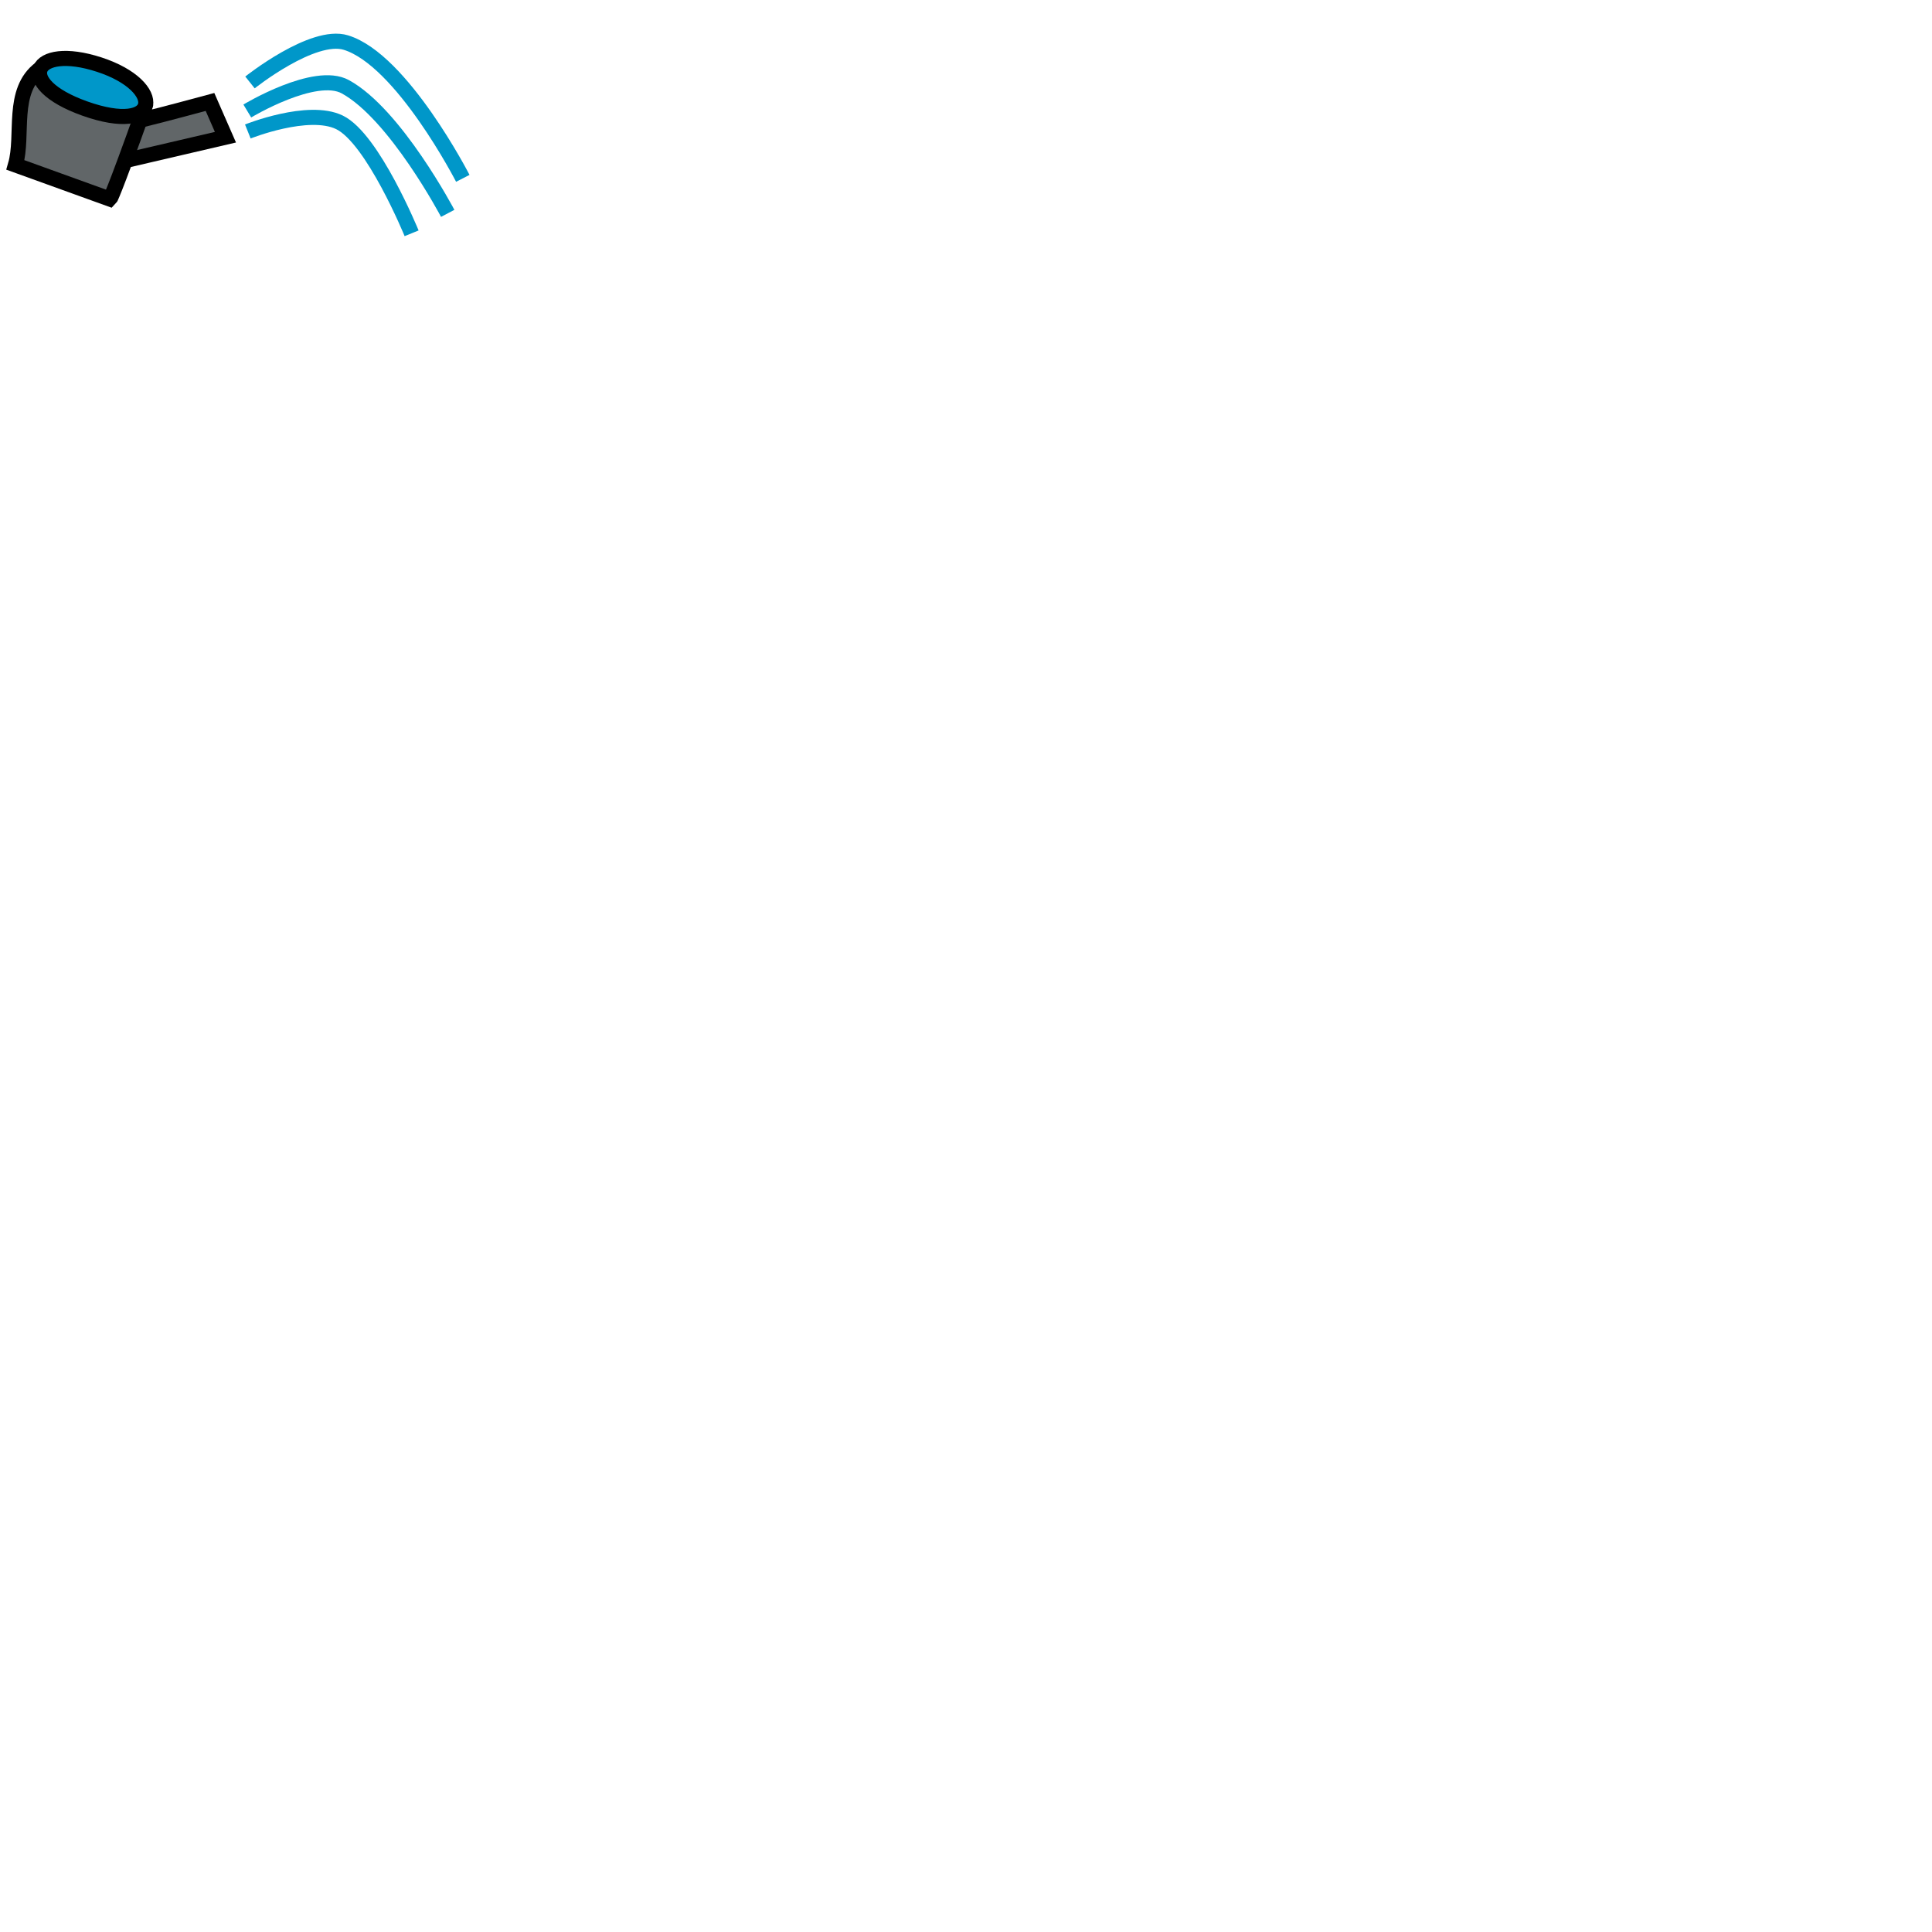
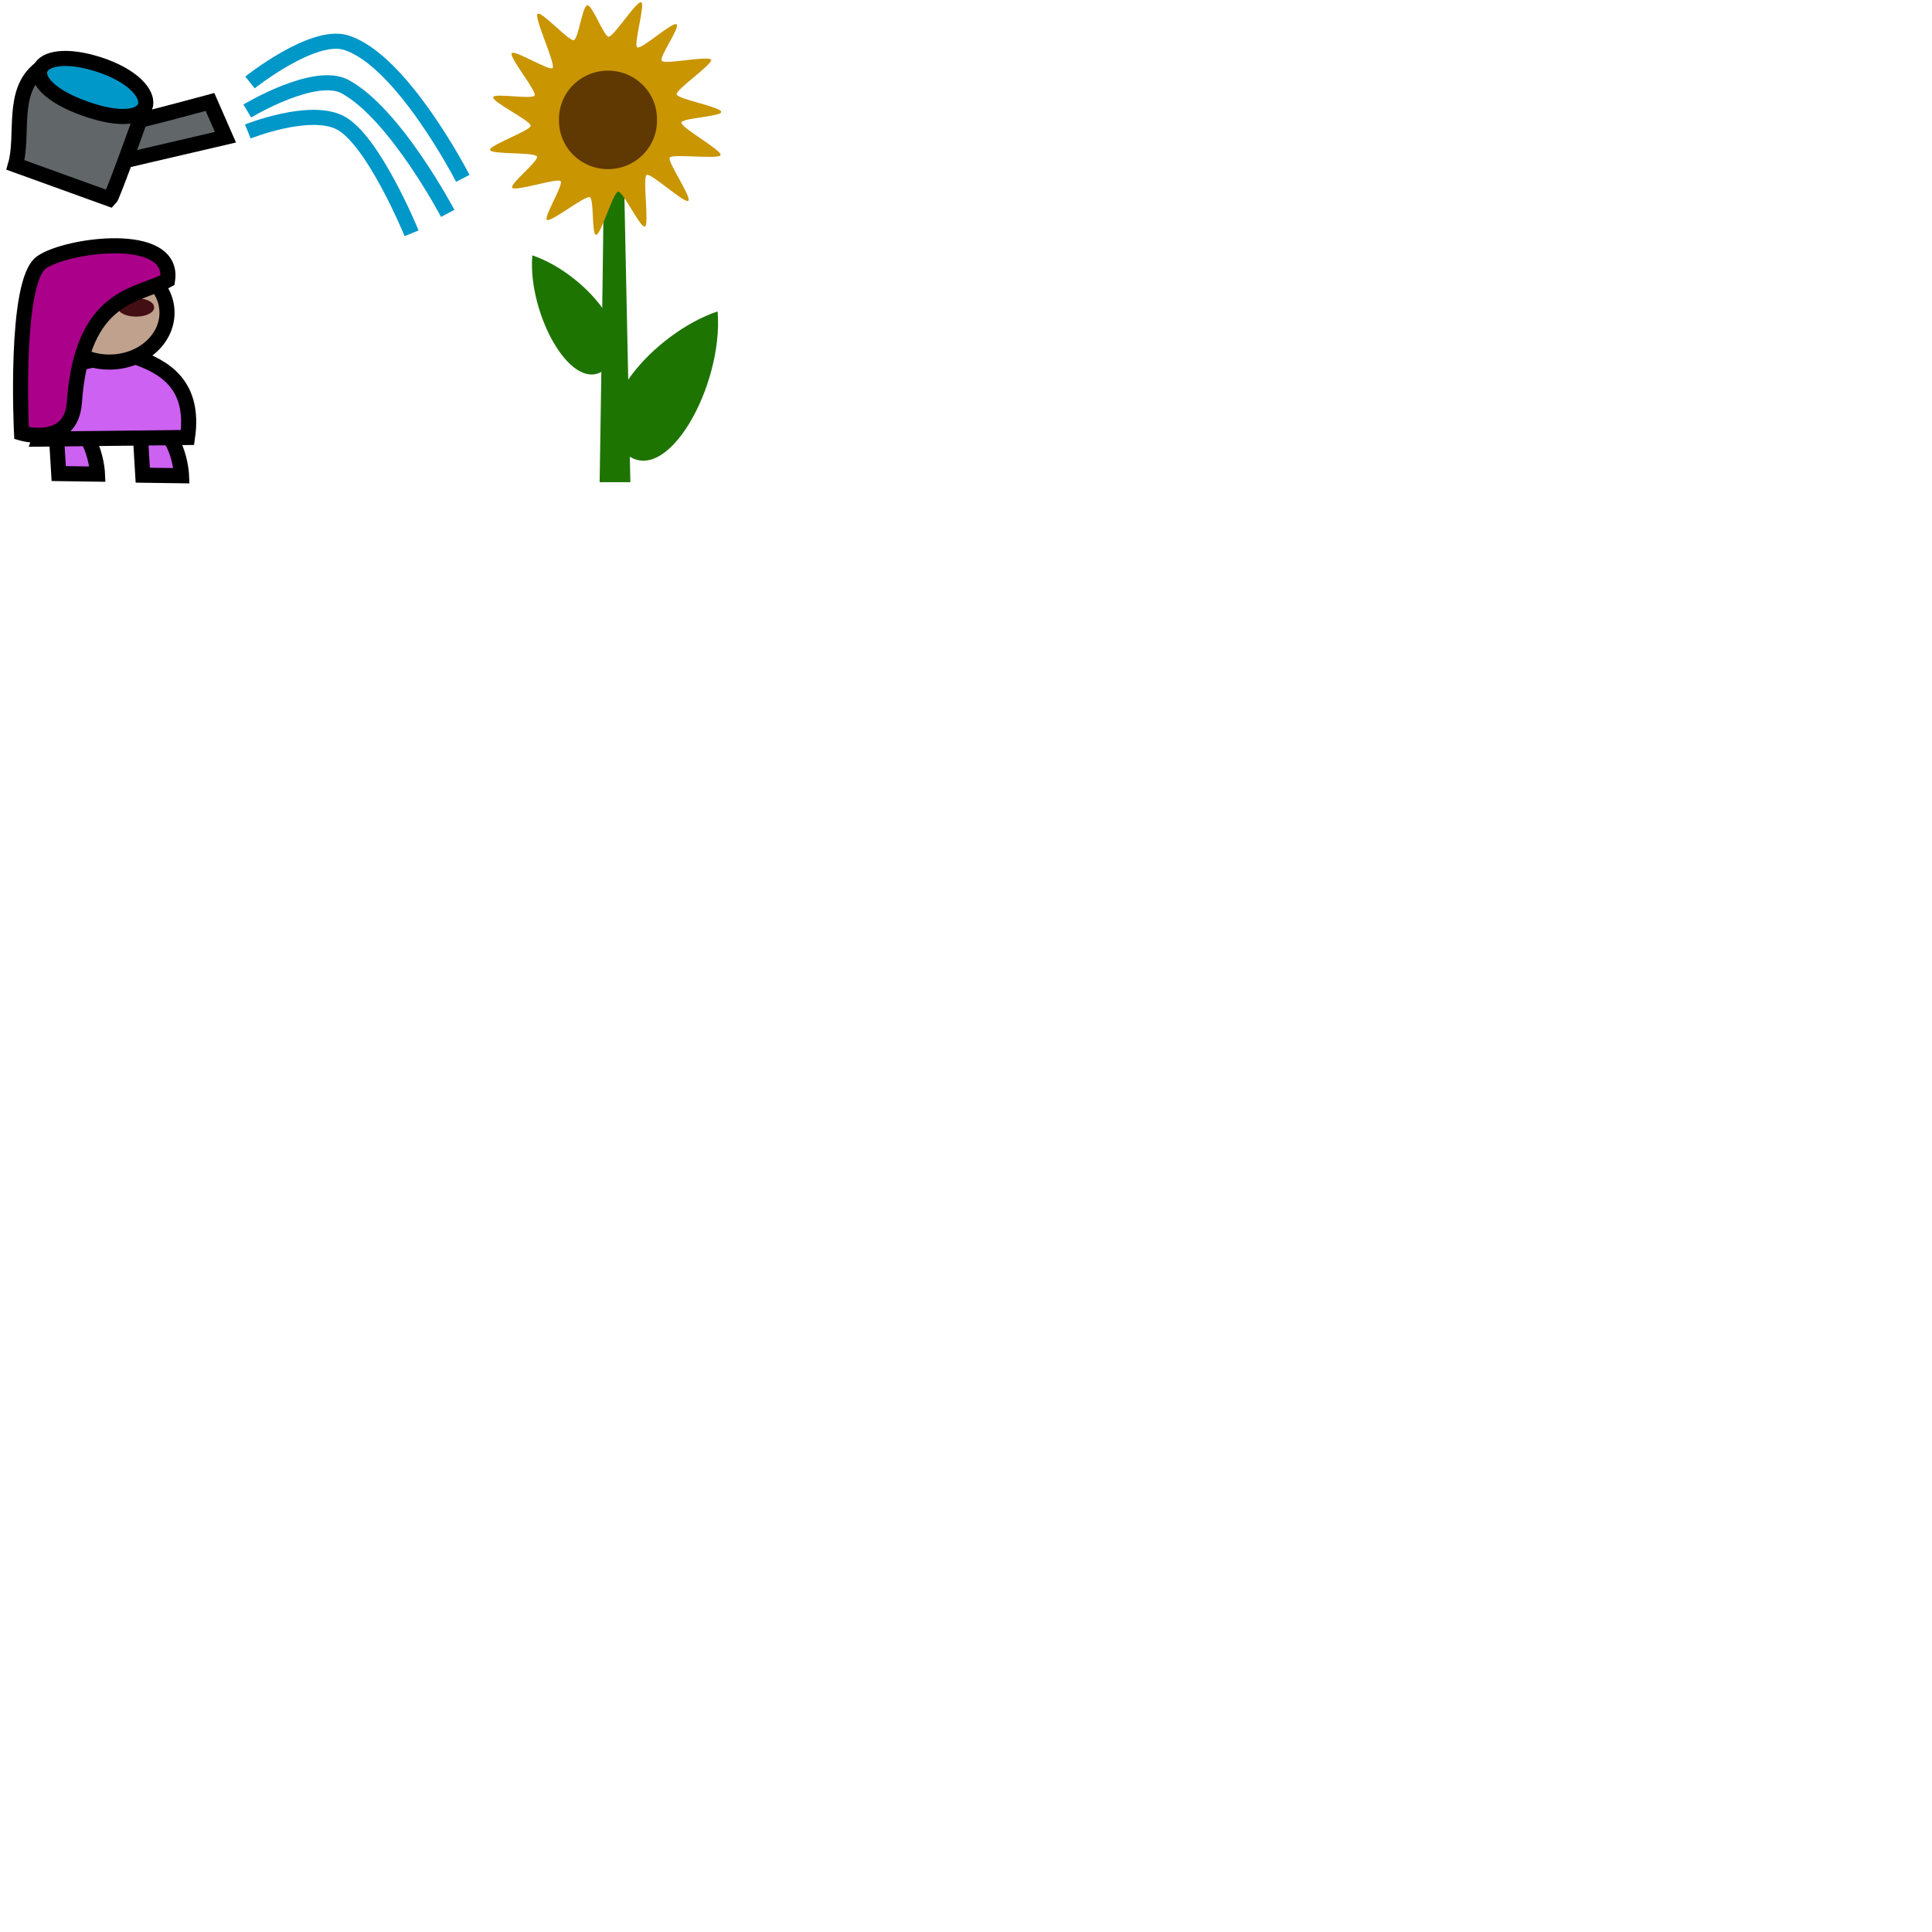
<svg xmlns="http://www.w3.org/2000/svg" width="128" height="128" id="svg2" version="1.1">
  <defs id="defs4" />
  <g id="layer1" transform="translate(0,-924.3622)">
    <path style="fill:#616668;fill-opacity:1;stroke:#000000;stroke-width:1px;stroke-linecap:butt;stroke-linejoin:miter;stroke-opacity:1" d="m 13.913,931.117 c -5.2,1.404 -5.88,1.503 -5.88,1.503 l -0.165,2.48 7.068,-1.647 z" id="path3786" />
    <path style="fill:#616668;fill-opacity:1;stroke:#000000;stroke-width:1px;stroke-linecap:butt;stroke-linejoin:miter;stroke-opacity:1" d="m 9.513,931.635 c -2.058,5.769 -2.226,5.918 -2.226,5.918 l -6.264,-2.263 c 0.575,-1.985 -0.331,-4.915 1.656,-6.396 2.929,1.072 4.567,2.037 6.834,2.741 z" id="path3784" />
    <path style="fill:#0097c9;fill-opacity:1;stroke:#000000;stroke-width:1px;stroke-linecap:butt;stroke-linejoin:miter;stroke-opacity:1" d="m 6.579,928.645 c -4.398,-1.436 -5.699,1.219 -0.97,2.905 5.067,1.808 5.368,-1.469 0.97,-2.905 z" id="path3014" />
    <path style="fill:none;stroke:#0097c9;stroke-width:1px;stroke-linecap:butt;stroke-linejoin:miter;stroke-opacity:1" d="m 16.562,929.824 c 0,0 4.161,-3.315 6.354,-2.641 3.713,1.141 7.746,8.995 7.746,8.995" id="path3790" />
    <path id="path3794" d="m 16.384,931.716 c 0,0 4.485,-2.708 6.496,-1.606 3.32,1.819 6.782,8.388 6.782,8.388" style="fill:none;stroke:#0097c9;stroke-width:1px;stroke-linecap:butt;stroke-linejoin:miter;stroke-opacity:1" />
    <path style="fill:none;stroke:#0097c9;stroke-width:1px;stroke-linecap:butt;stroke-linejoin:miter;stroke-opacity:1" d="m 16.419,933.073 c 0,0 4.003,-1.605 6.068,-0.607 2.214,1.07 4.783,7.353 4.783,7.353" id="path3796" />
+     <path style="fill:#1e7400;stroke:none;stroke-width:1px;stroke-linecap:butt;stroke-linejoin:miter;stroke-opacity:1;fill-opacity:1" d="M 40.049,7.711 C 39.942,19.312 39.728,31.947 39.728,31.947 l 2.035,0 -0.5,-23.986 z" id="path3802" transform="translate(0,924.3622)" />
+     <path style="fill:#c99500;fill-opacity:1;stroke:none" id="path3798" d="m 41.985,10.703 c -0.299,0.348 -3.568,-2.678 -3.966,-2.461 -0.429,0.234 0.266,4.736 -0.176,4.928 -0.41,0.178 -2.082,-3.363 -2.541,-3.325 -0.495,0.041 -1.63,4.097 -2.109,4.112 -0.444,0.014 -0.175,-3.434 -0.607,-3.587 -0.465,-0.165 -3.63,2.363 -4.07,2.168 C 28.107,12.356 30.164,9.094 29.794,8.83 29.395,8.546 25.501,9.842 25.197,9.469 24.915,9.123 27.737,6.921 27.554,6.495 27.358,6.036 23.192,6.334 23.081,5.861 22.979,5.422 26.952,4.013 26.954,3.558 26.956,3.067 23.309,1.319 23.38,0.842 23.445,0.4 27.168,1.095 27.332,0.662 27.508,0.195 24.906,-2.929 25.148,-3.352 c 0.224,-0.393 3.577,1.716 3.892,1.405 0.34,-0.335 -1.841,-4.917 -1.413,-5.174 0.397,-0.239 3.018,2.672 3.443,2.51 0.458,-0.174 0.794,-3.224 1.284,-3.315 0.455,-0.084 1.579,2.949 2.021,2.995 0.477,0.05 2.642,-3.405 3.111,-3.287 0.435,0.109 -0.762,4.075 -0.369,4.296 0.423,0.239 3.349,-2.479 3.749,-2.187 0.371,0.271 -1.71,3.137 -1.41,3.48 0.323,0.37 4.475,-0.528 4.7,-0.105 0.209,0.392 -3.409,2.866 -3.284,3.303 0.135,0.471 4.184,1.173 4.252,1.663 0.063,0.454 -3.737,0.573 -3.801,1.022 -0.069,0.485 3.92,2.655 3.734,3.108 -0.173,0.42 -4.616,-0.159 -4.843,0.225 -0.244,0.414 2.093,3.742 1.771,4.117 z" transform="matrix(0.6948629,0,0,0.6948629,16.42919,930.2219)" />
+     <path style="fill:#603802;fill-opacity:1;stroke:none;stroke-opacity:1" id="path3800" d="m 43.695,7.943 a 3.272,2.912 0 1 1 -6.543,0 3.272,2.912 0 1 1 6.543,0 z" transform="matrix(0.9923618,0,0,1.101548,0.1659857,923.5556)" />
+     <path style="fill:#1e7400;fill-opacity:1;stroke:none" d="m 40.156,948.778 c -2.176,1.918 -5.211,-3.569 -4.89,-7.496 3.345,1.112 7.224,5.439 4.89,7.496 z" id="path3806" />
+     <path id="path3812" d="m 41.416,954.389 c 2.727,2.404 6.531,-4.474 6.129,-9.395 -4.192,1.393 -9.054,6.816 -6.129,9.395 z" style="fill:#1e7400;fill-opacity:1;stroke:none" />
+     <path id="path3827" d="m 3.676,952.169 c 2.641,0 2.784,3.605 2.784,3.605 l -2.57,-0.036 z" style="fill:#cd61f1;fill-opacity:1;stroke:#000000;stroke-width:1px;stroke-linecap:butt;stroke-linejoin:miter;stroke-opacity:1" />
+     <path style="fill:#cd61f1;stroke:#000000;stroke-width:1px;stroke-linecap:butt;stroke-linejoin:miter;stroke-opacity:1;fill-opacity:1" d="m 9.245,952.276 c 2.641,0 2.784,3.605 2.784,3.605 L 9.459,955.845 z" id="path3825" />
+     <path style="fill:#cd61f1;fill-opacity:1;stroke:#000000;stroke-opacity:1;stroke-width:1;stroke-miterlimit:4;stroke-dasharray:none" d="m 8.816,947.957 c 2.121,0.692 4.11,1.92 3.605,5.39 l -9.816,0.107 1.356,-3.998 c 0,0 -0.214,-1.321 4.854,-1.499 z" id="path3821" />
+     <path style="fill:#bfa18d;fill-opacity:1;stroke:#000000;stroke-opacity:1" d="m 11.065,945.084 c 0,1.804 -1.71,3.266 -3.819,3.266 -2.109,0 -3.819,-1.462 -3.819,-3.266 0,-1.804 1.71,-3.266 3.819,-3.266 2.109,0 3.819,1.462 3.819,3.266 z" id="path3816" />
+     <path style="fill:#440e15;fill-opacity:1;stroke:none" id="path3829" d="m 9.459,20.579 a 0.732,0.446 0 1 1 -1.463,0 0.732,0.446 0 1 1 1.463,0 z" transform="matrix(1.634146,0,0,1.32,-5.24877,917.5628)" />
+     <path style="fill:#aa008a;fill-opacity:1;stroke:#000000;stroke-opacity:1" d="m 11.101,942.924 c -1.927,1.053 -5.666,0.875 -6.175,8.107 -0.209,2.977 -3.498,2.03 -3.498,2.03 0,0 -0.509,-10.027 1.321,-11.315 1.678,-1.181 8.852,-2.142 8.352,1.178 z" id="path3819" />
  </g>
</svg>
